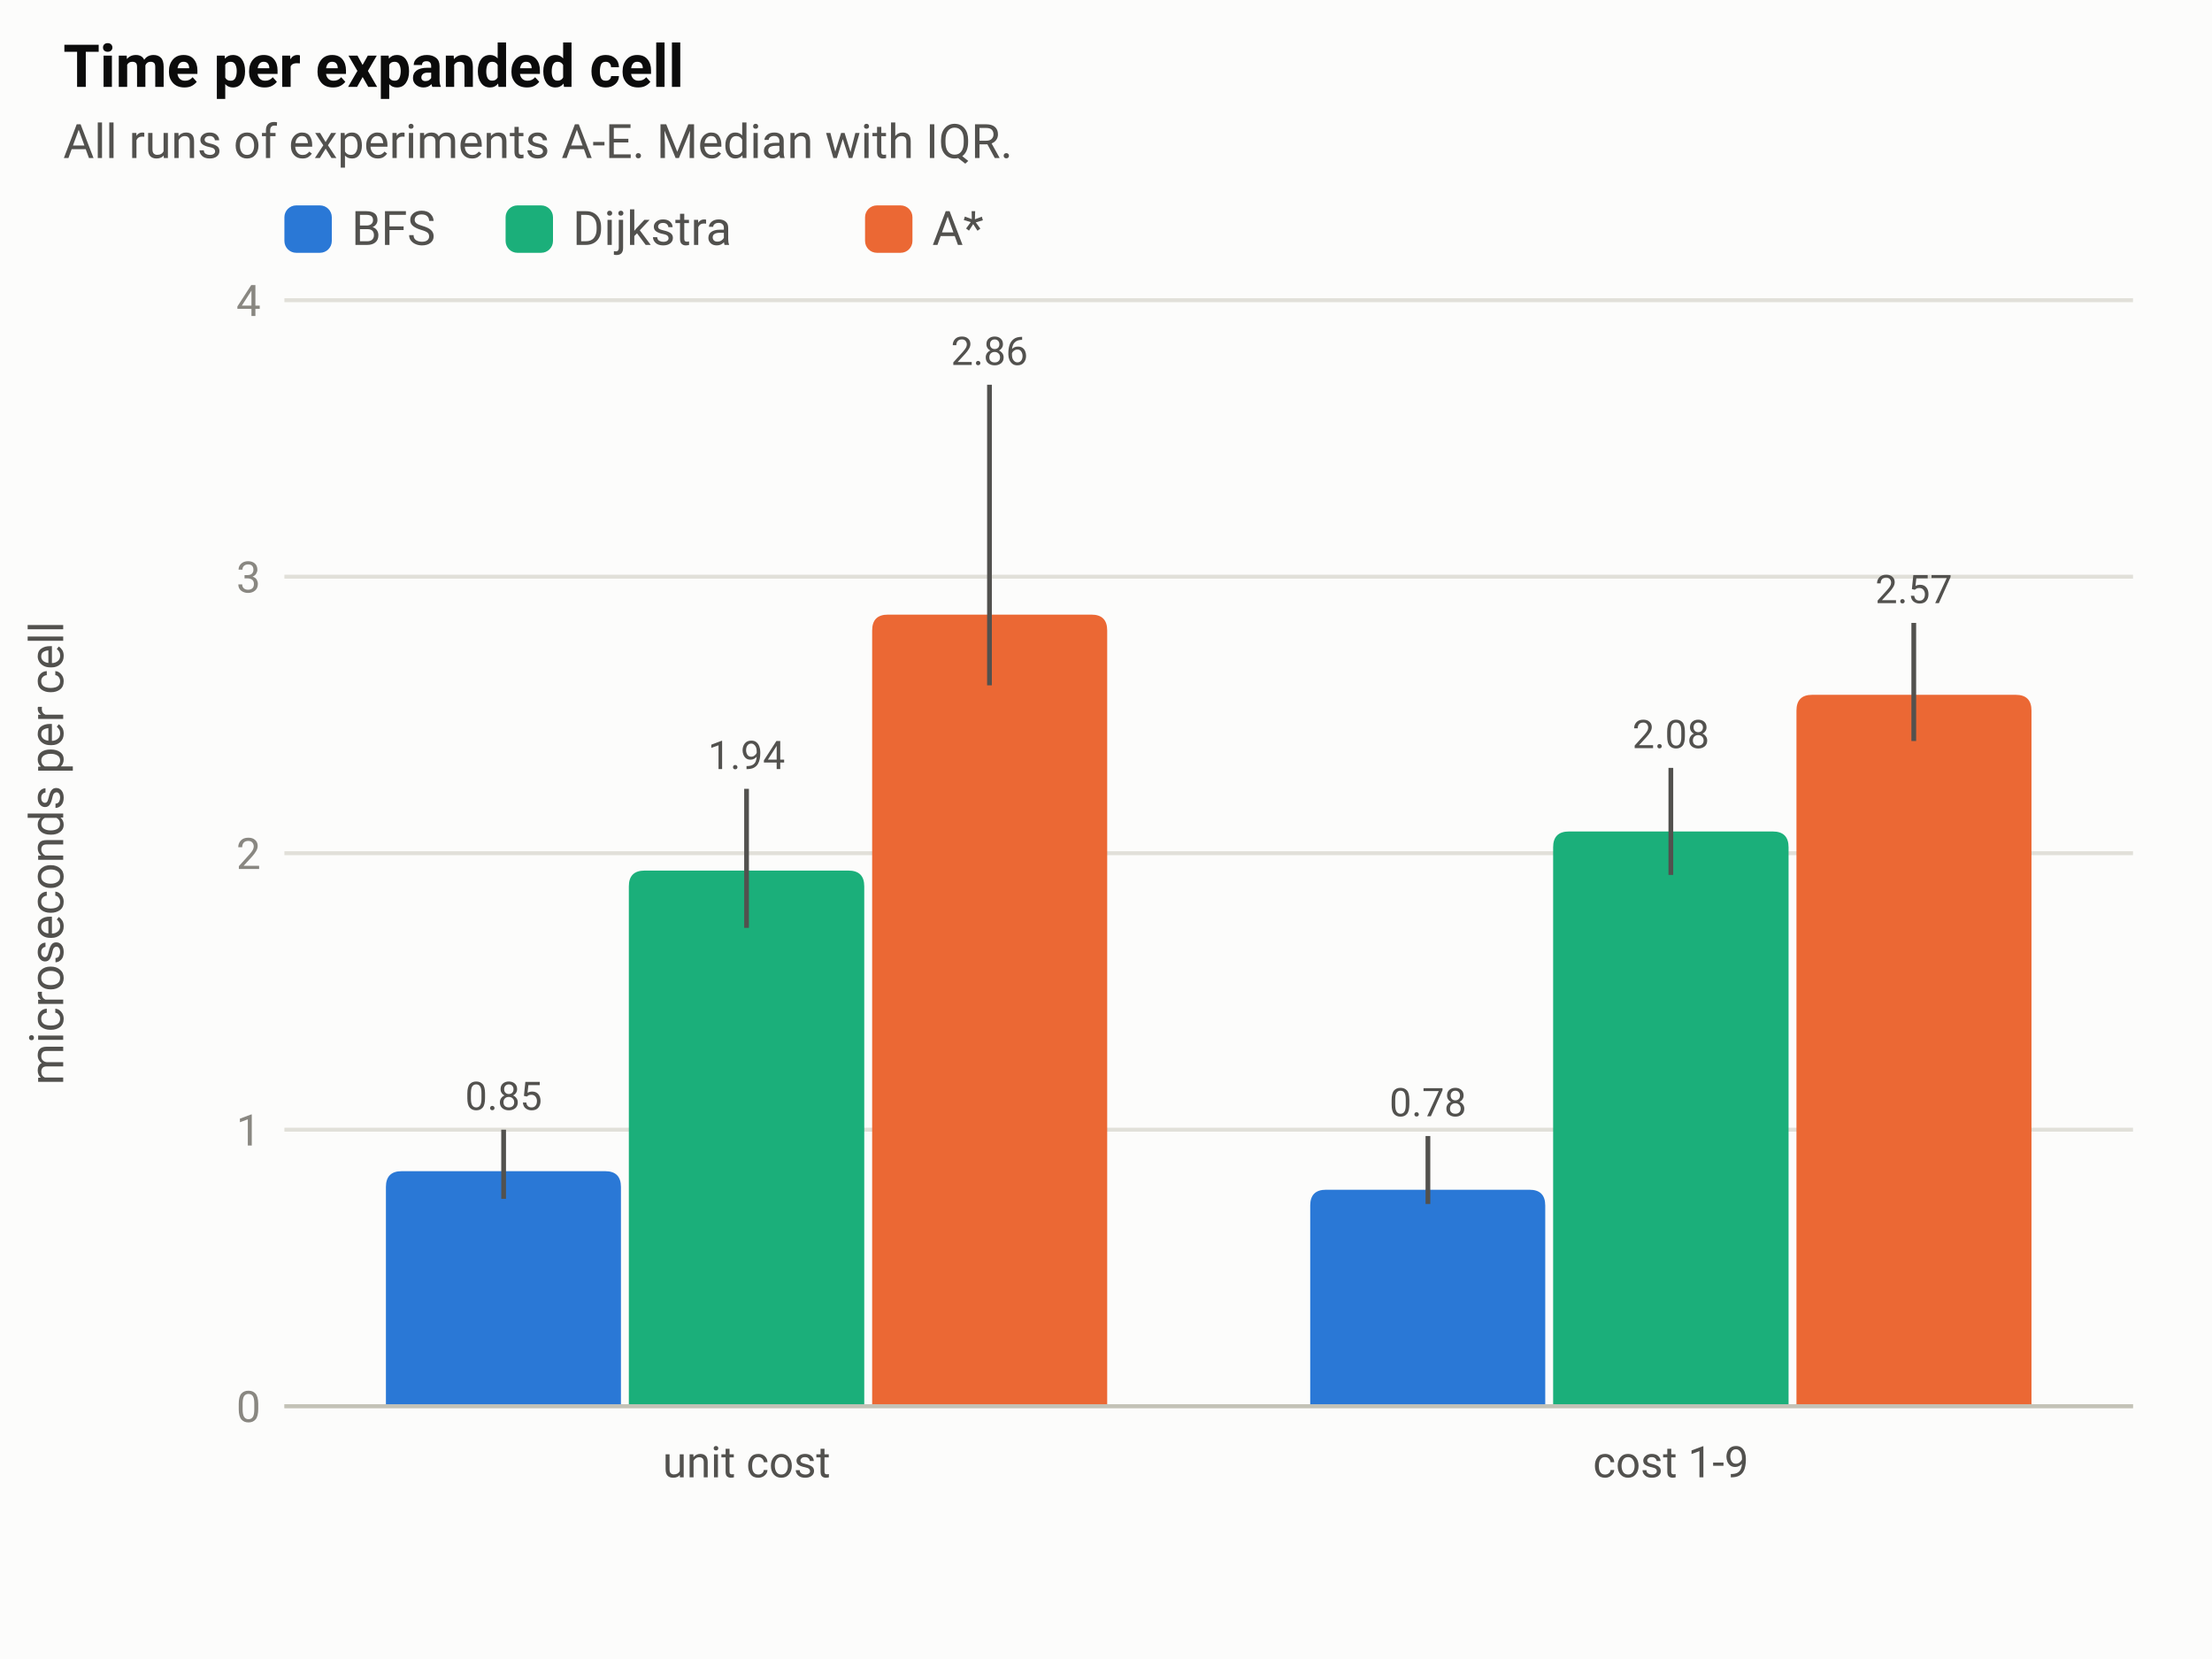
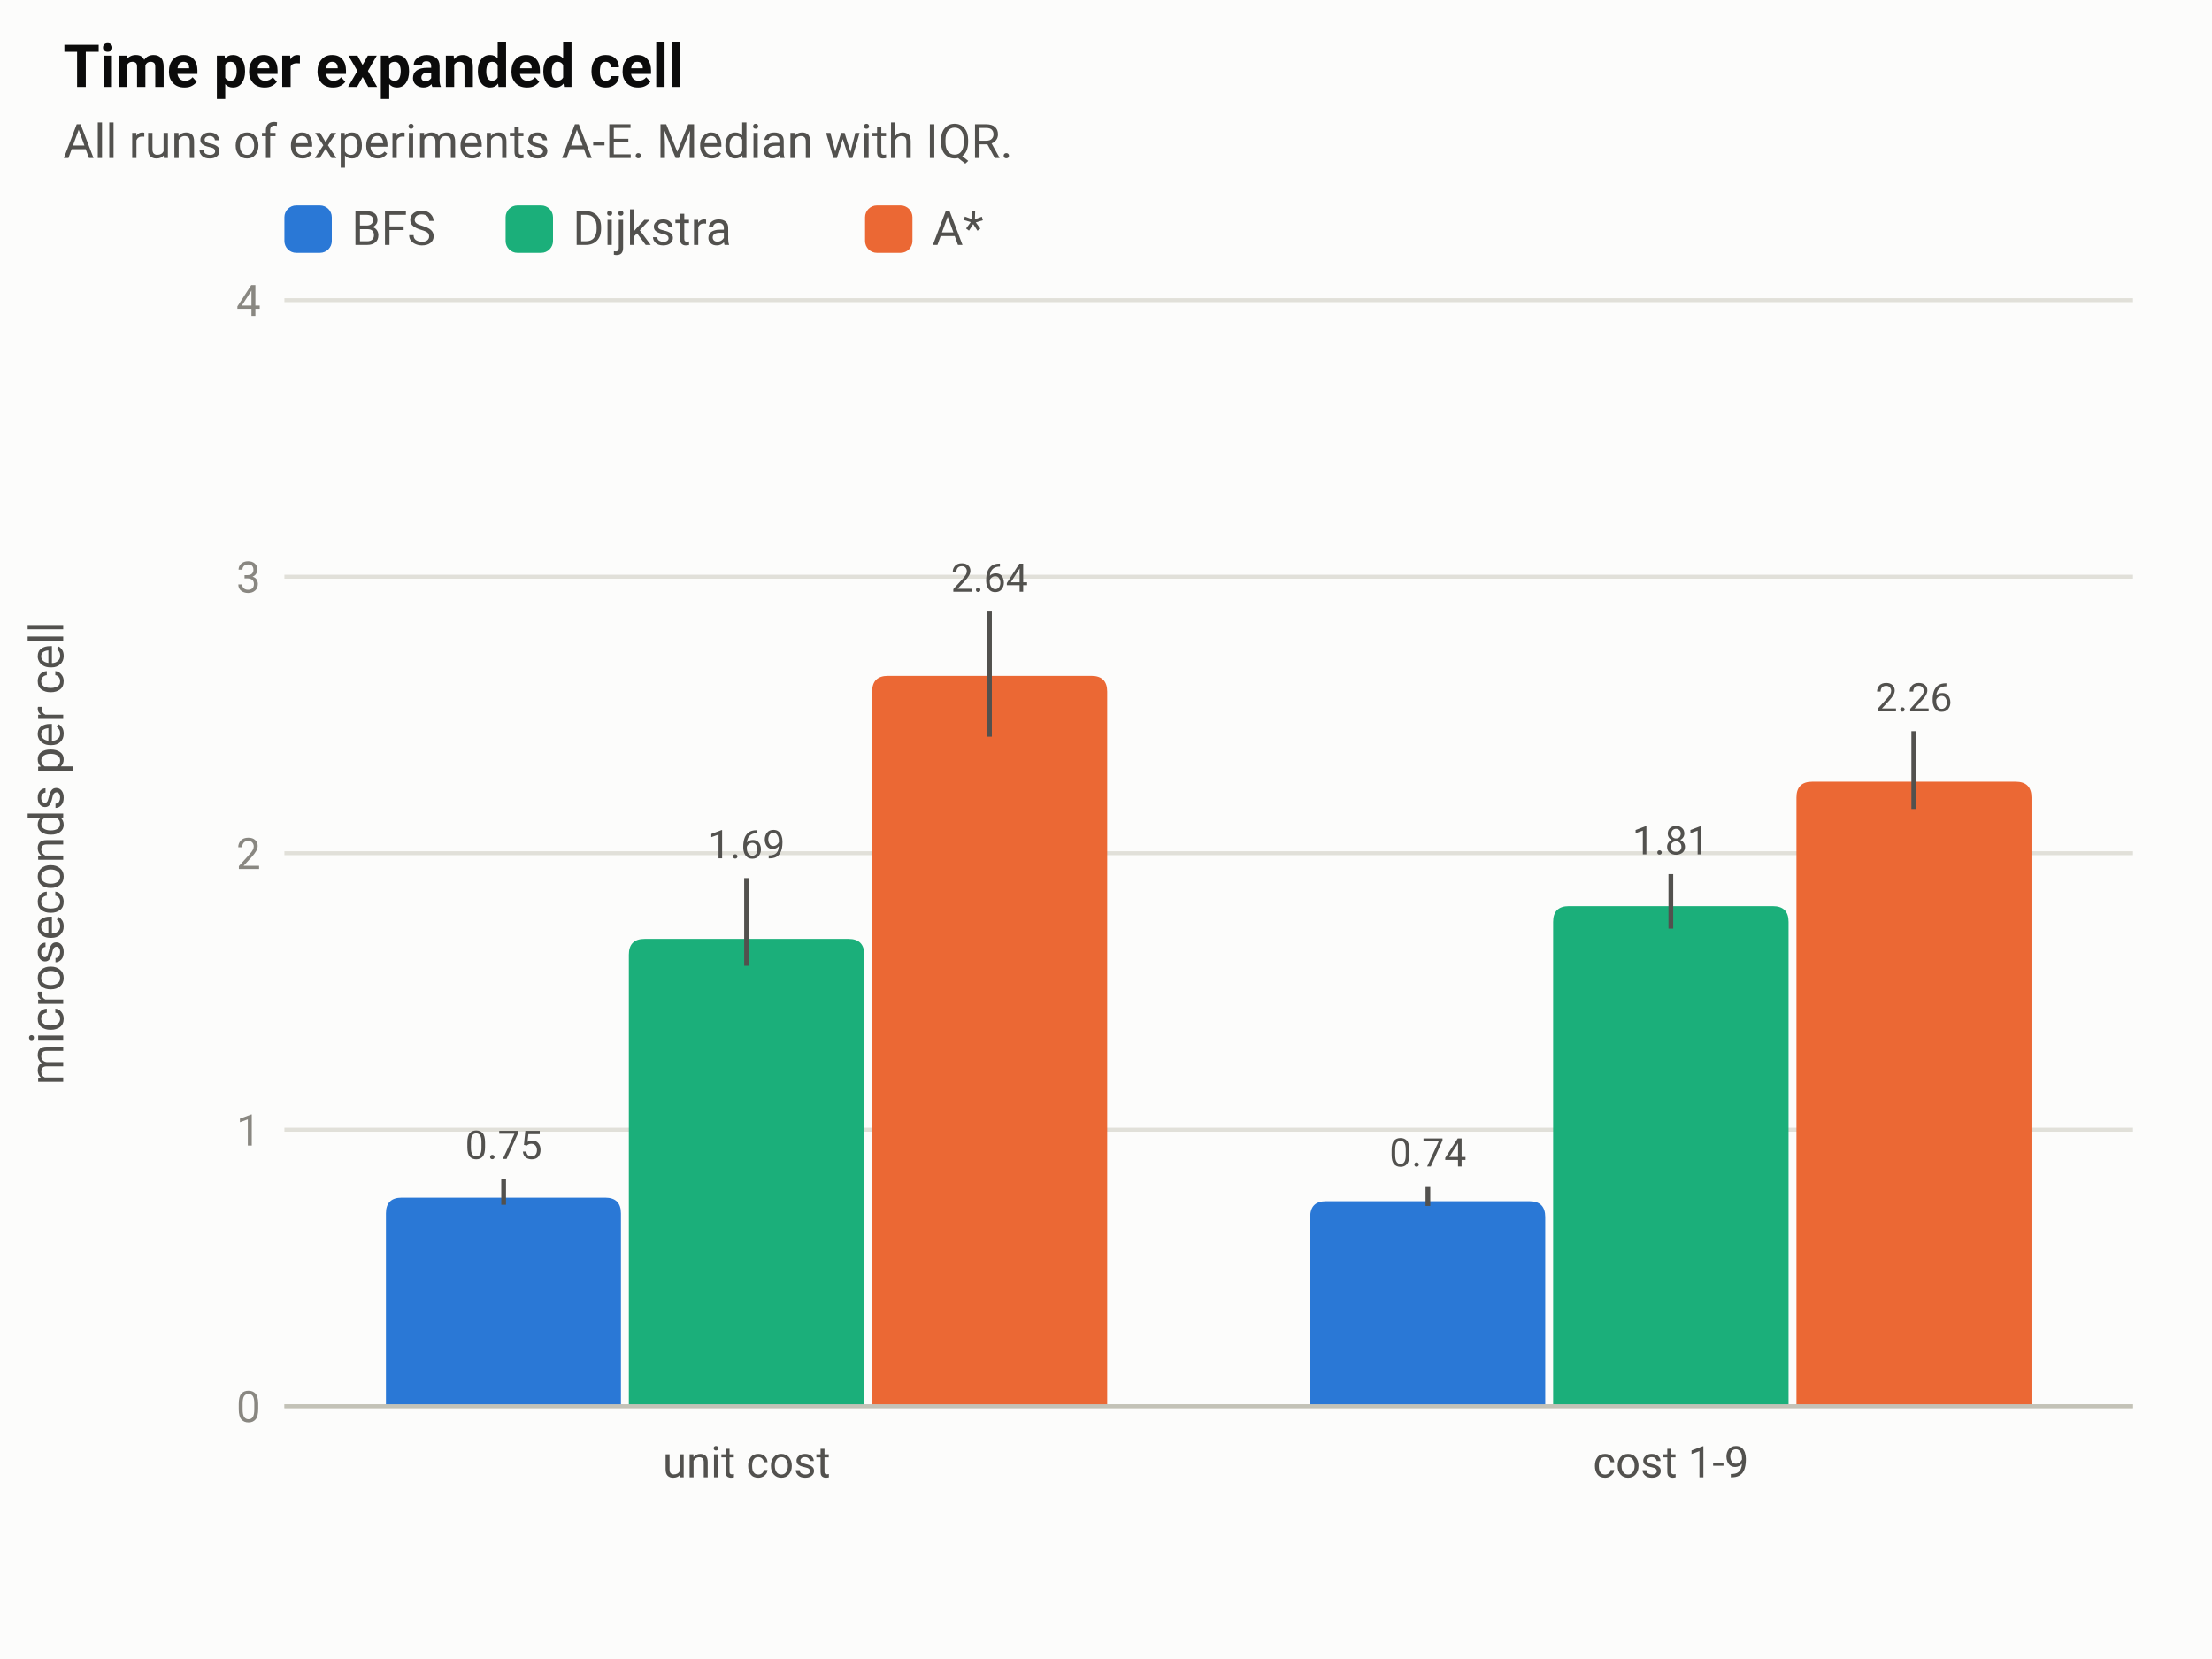
<svg xmlns="http://www.w3.org/2000/svg" width="560" height="420" viewBox="0 0 560 420" font-family="system-ui, -apple-system, 'Segoe UI', Roboto, Helvetica, Arial, sans-serif">
  <rect width="100%" height="100%" fill="#fcfcfb" />
  <text x="16.0" y="22.0" font-size="15" fill="#0b0b0b" text-anchor="start" font-weight="600">Time per expanded cell</text>
  <text x="16.0" y="40.0" font-size="12" fill="#52514e" text-anchor="start" font-weight="normal">All runs of experiments A-E. Median with IQR.</text>
  <line x1="72" y1="356.0" x2="540" y2="356.0" stroke="#e1e0d9" stroke-width="1" />
  <text x="66.0" y="360.0" font-size="11" fill="#898781" text-anchor="end" font-weight="normal">0</text>
  <line x1="72" y1="286.0" x2="540" y2="286.0" stroke="#e1e0d9" stroke-width="1" />
  <text x="66.0" y="290.0" font-size="11" fill="#898781" text-anchor="end" font-weight="normal">1</text>
  <line x1="72" y1="216.0" x2="540" y2="216.0" stroke="#e1e0d9" stroke-width="1" />
  <text x="66.0" y="220.0" font-size="11" fill="#898781" text-anchor="end" font-weight="normal">2</text>
  <line x1="72" y1="146.0" x2="540" y2="146.0" stroke="#e1e0d9" stroke-width="1" />
  <text x="66.0" y="150.0" font-size="11" fill="#898781" text-anchor="end" font-weight="normal">3</text>
  <line x1="72" y1="76.0" x2="540" y2="76.0" stroke="#e1e0d9" stroke-width="1" />
  <text x="66.0" y="80.0" font-size="11" fill="#898781" text-anchor="end" font-weight="normal">4</text>
  <text x="16.0" y="216.0" font-size="12" fill="#52514e" text-anchor="middle" font-weight="normal" transform="rotate(-90 16.0 216.0)">microseconds per cell</text>
-   <path d="M97.7,356.0 L97.7,300.5 Q97.7,296.5 101.7,296.5 L153.2,296.5 Q157.2,296.5 157.2,300.5 L157.2,356.0 Z" fill="#2a78d6" />
-   <line x1="127.5" y1="303.5" x2="127.5" y2="286.0" stroke="#52514e" stroke-width="1.2" />
-   <text x="127.5" y="281.0" font-size="10" fill="#52514e" text-anchor="middle" font-weight="normal">0.85</text>
-   <path d="M159.2,356.0 L159.2,224.4 Q159.2,220.4 163.2,220.4 L214.8,220.4 Q218.8,220.4 218.8,224.4 L218.8,356.0 Z" fill="#1baf7a" />
-   <line x1="189.0" y1="234.9" x2="189.0" y2="199.7" stroke="#52514e" stroke-width="1.2" />
-   <text x="189.0" y="194.7" font-size="10" fill="#52514e" text-anchor="middle" font-weight="normal">1.94</text>
-   <path d="M220.8,356.0 L220.8,159.6 Q220.8,155.6 224.8,155.6 L276.3,155.6 Q280.3,155.6 280.3,159.6 L280.3,356.0 Z" fill="#eb6834" />
-   <line x1="250.5" y1="173.5" x2="250.5" y2="97.4" stroke="#52514e" stroke-width="1.2" />
-   <text x="250.5" y="92.4" font-size="10" fill="#52514e" text-anchor="middle" font-weight="normal">2.86</text>
+   <path d="M97.7,356.0 L97.7,307.2 Q97.7,303.2 101.7,303.2 L153.2,303.2 Q157.2,303.2 157.2,307.2 L157.2,356.0 Z" fill="#2a78d6" />
+   <line x1="127.5" y1="305.0" x2="127.5" y2="298.4" stroke="#52514e" stroke-width="1.2" />
+   <text x="127.5" y="293.4" font-size="10" fill="#52514e" text-anchor="middle" font-weight="normal">0.75</text>
+   <path d="M159.2,356.0 L159.2,241.7 Q159.2,237.7 163.2,237.7 L214.8,237.7 Q218.8,237.7 218.8,241.7 L218.8,356.0 Z" fill="#1baf7a" />
+   <line x1="189.0" y1="244.5" x2="189.0" y2="222.3" stroke="#52514e" stroke-width="1.2" />
+   <text x="189.0" y="217.3" font-size="10" fill="#52514e" text-anchor="middle" font-weight="normal">1.69</text>
+   <path d="M220.8,356.0 L220.8,175.1 Q220.8,171.1 224.8,171.1 L276.3,171.1 Q280.3,171.1 280.3,175.1 L280.3,356.0 Z" fill="#eb6834" />
+   <line x1="250.5" y1="186.5" x2="250.5" y2="154.8" stroke="#52514e" stroke-width="1.2" />
+   <text x="250.5" y="149.8" font-size="10" fill="#52514e" text-anchor="middle" font-weight="normal">2.64</text>
  <text x="189.0" y="374.0" font-size="11" fill="#52514e" text-anchor="middle" font-weight="normal">unit cost</text>
-   <path d="M331.7,356.0 L331.7,305.2 Q331.7,301.2 335.7,301.2 L387.2,301.2 Q391.2,301.2 391.2,305.2 L391.2,356.0 Z" fill="#2a78d6" />
-   <line x1="361.5" y1="304.8" x2="361.5" y2="287.6" stroke="#52514e" stroke-width="1.2" />
-   <text x="361.5" y="282.6" font-size="10" fill="#52514e" text-anchor="middle" font-weight="normal">0.78</text>
-   <path d="M393.2,356.0 L393.2,214.5 Q393.2,210.5 397.2,210.5 L448.8,210.5 Q452.8,210.5 452.8,214.5 L452.8,356.0 Z" fill="#1baf7a" />
-   <line x1="423.0" y1="221.5" x2="423.0" y2="194.4" stroke="#52514e" stroke-width="1.2" />
-   <text x="423.0" y="189.4" font-size="10" fill="#52514e" text-anchor="middle" font-weight="normal">2.08</text>
-   <path d="M454.8,356.0 L454.8,179.9 Q454.8,175.9 458.8,175.9 L510.3,175.9 Q514.3,175.9 514.3,179.9 L514.3,356.0 Z" fill="#eb6834" />
-   <line x1="484.5" y1="187.6" x2="484.5" y2="157.7" stroke="#52514e" stroke-width="1.2" />
-   <text x="484.5" y="152.7" font-size="10" fill="#52514e" text-anchor="middle" font-weight="normal">2.57</text>
+   <path d="M331.7,356.0 L331.7,308.1 Q331.7,304.1 335.7,304.1 L387.2,304.1 Q391.2,304.1 391.2,308.1 L391.2,356.0 Z" fill="#2a78d6" />
+   <line x1="361.5" y1="305.3" x2="361.5" y2="300.3" stroke="#52514e" stroke-width="1.2" />
+   <text x="361.5" y="295.3" font-size="10" fill="#52514e" text-anchor="middle" font-weight="normal">0.74</text>
+   <path d="M393.2,356.0 L393.2,233.4 Q393.2,229.4 397.2,229.4 L448.8,229.4 Q452.8,229.4 452.8,233.4 L452.8,356.0 Z" fill="#1baf7a" />
+   <line x1="423.0" y1="235.1" x2="423.0" y2="221.3" stroke="#52514e" stroke-width="1.2" />
+   <text x="423.0" y="216.3" font-size="10" fill="#52514e" text-anchor="middle" font-weight="normal">1.81</text>
+   <path d="M454.8,356.0 L454.8,201.9 Q454.8,197.9 458.8,197.9 L510.3,197.9 Q514.3,197.9 514.3,201.9 L514.3,356.0 Z" fill="#eb6834" />
+   <line x1="484.5" y1="204.8" x2="484.5" y2="185.1" stroke="#52514e" stroke-width="1.2" />
+   <text x="484.5" y="180.1" font-size="10" fill="#52514e" text-anchor="middle" font-weight="normal">2.26</text>
  <text x="423.0" y="374.0" font-size="11" fill="#52514e" text-anchor="middle" font-weight="normal">cost 1-9</text>
  <line x1="72" y1="356" x2="540" y2="356" stroke="#c3c2b7" stroke-width="1" />
  <rect x="72" y="52" width="12" height="12" rx="3" fill="#2a78d6" />
  <text x="89.0" y="62.0" font-size="12" fill="#52514e" text-anchor="start" font-weight="normal">BFS</text>
  <rect x="128" y="52" width="12" height="12" rx="3" fill="#1baf7a" />
  <text x="145.0" y="62.0" font-size="12" fill="#52514e" text-anchor="start" font-weight="normal">Dijkstra</text>
  <rect x="219" y="52" width="12" height="12" rx="3" fill="#eb6834" />
  <text x="236.0" y="62.0" font-size="12" fill="#52514e" text-anchor="start" font-weight="normal">A*</text>
</svg>
